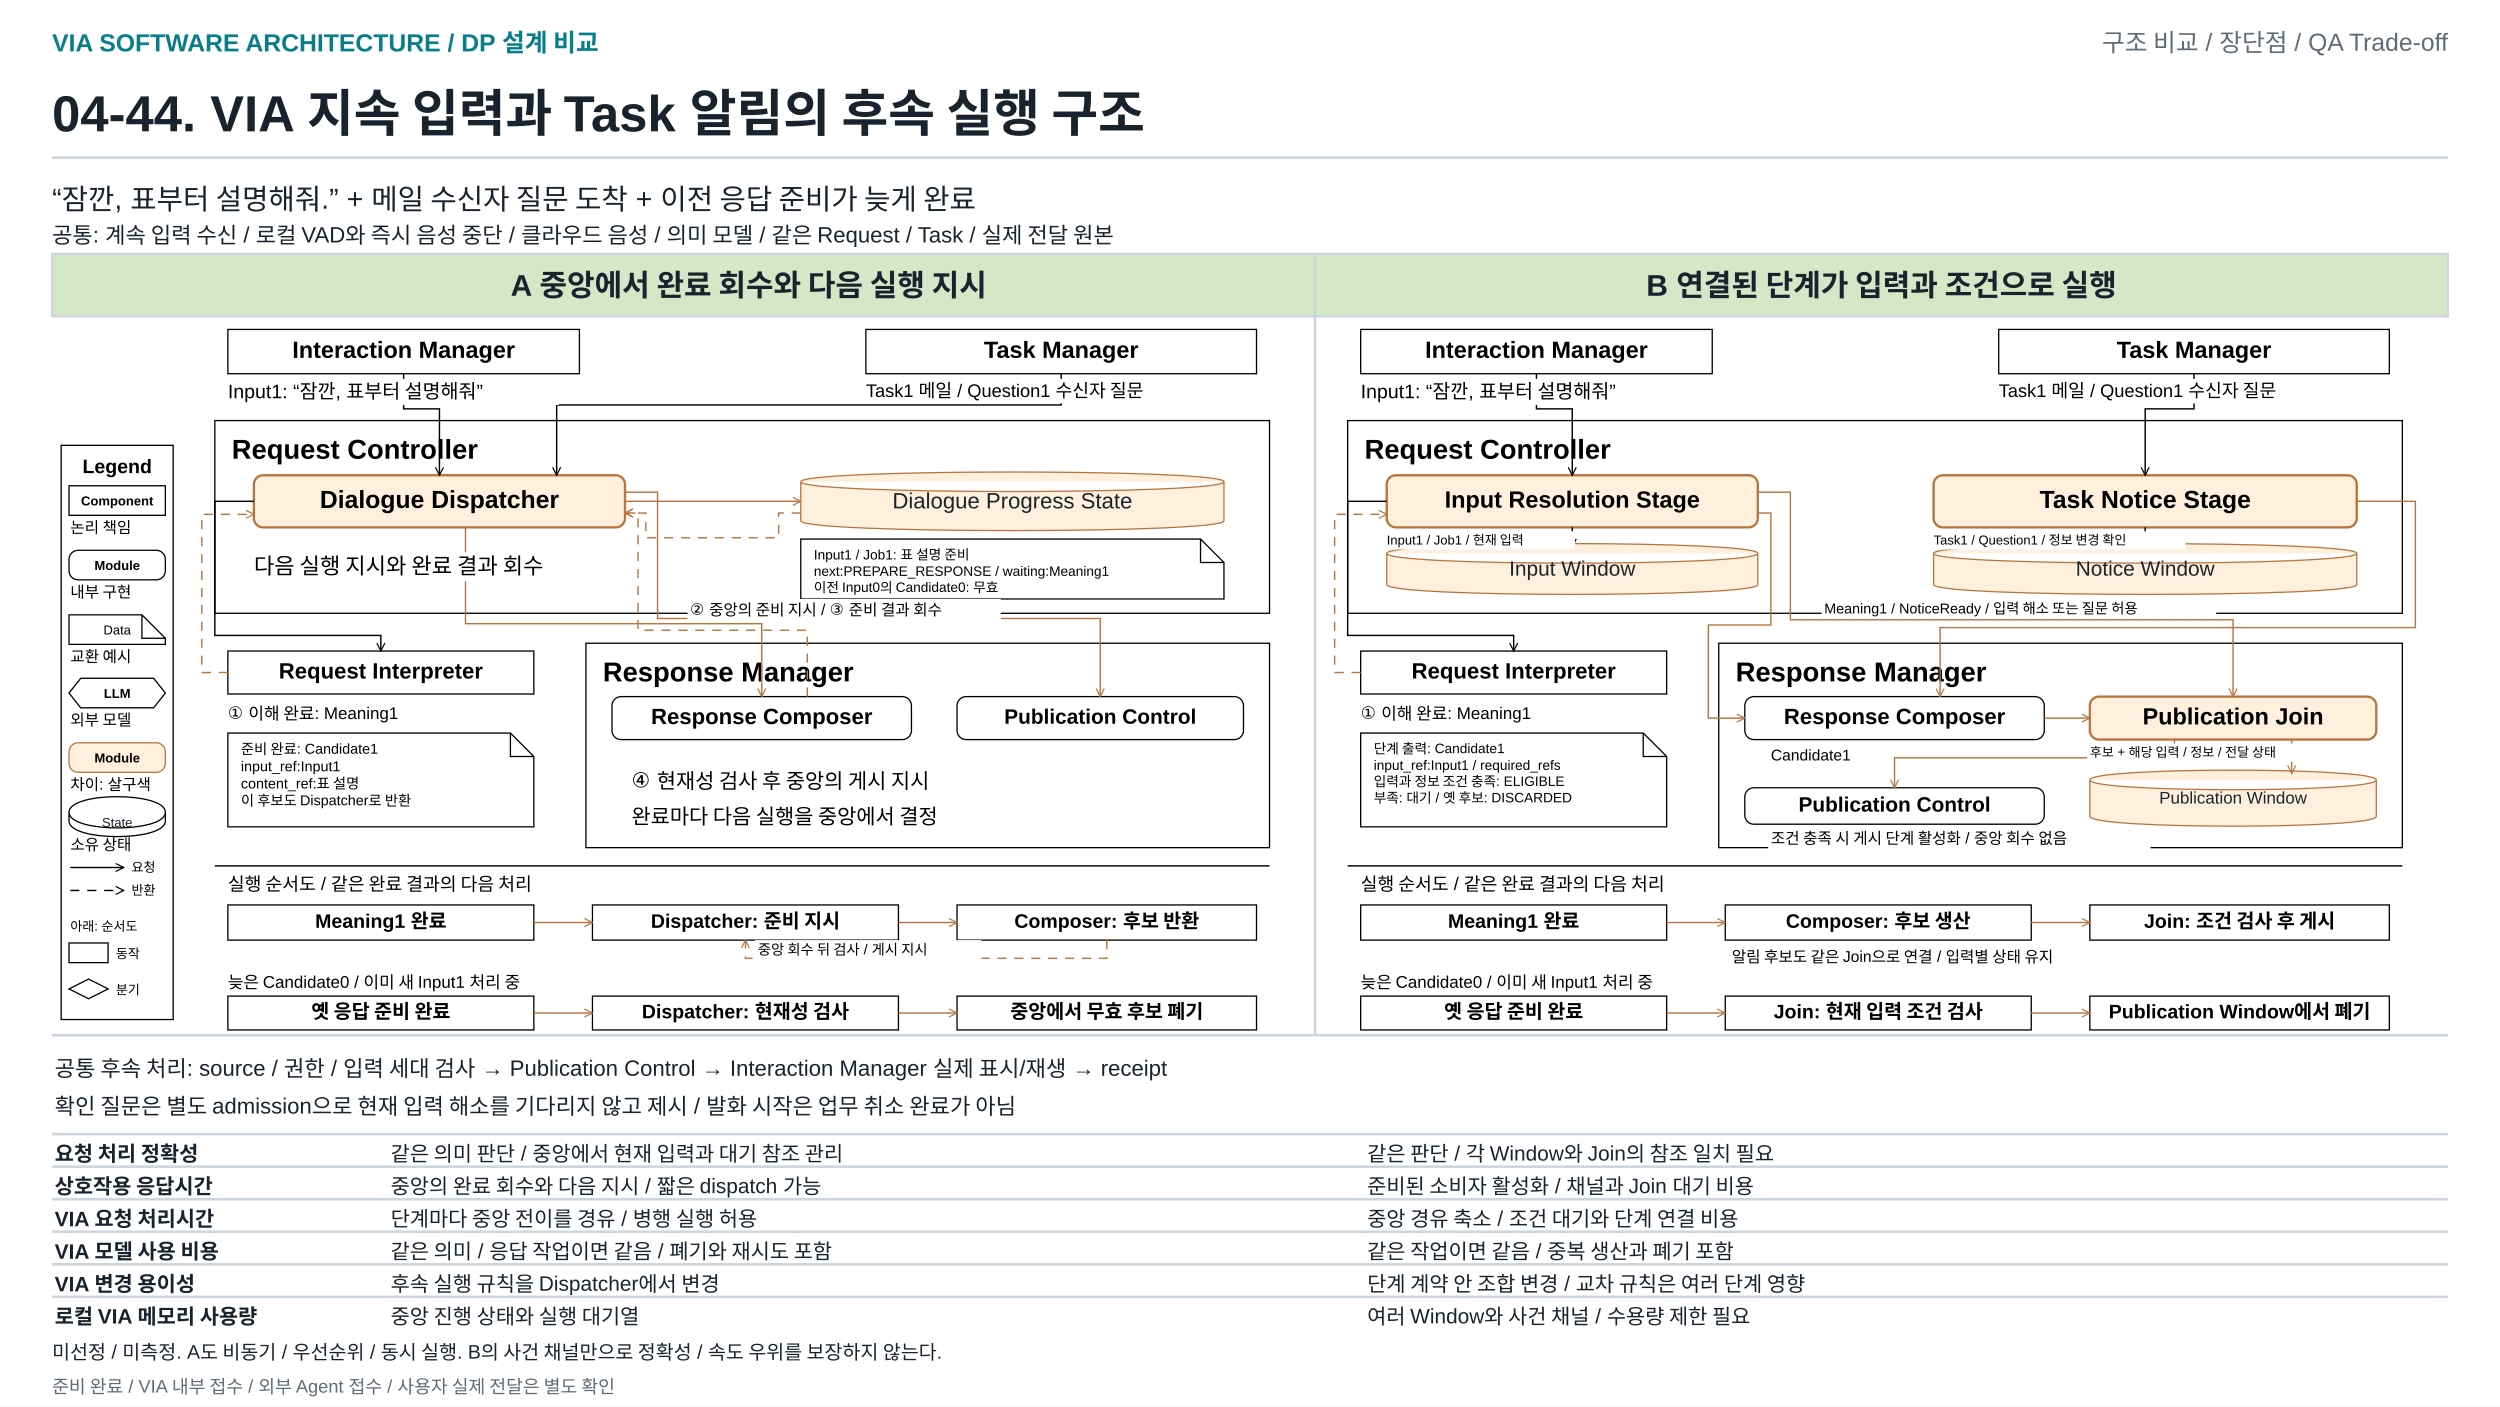
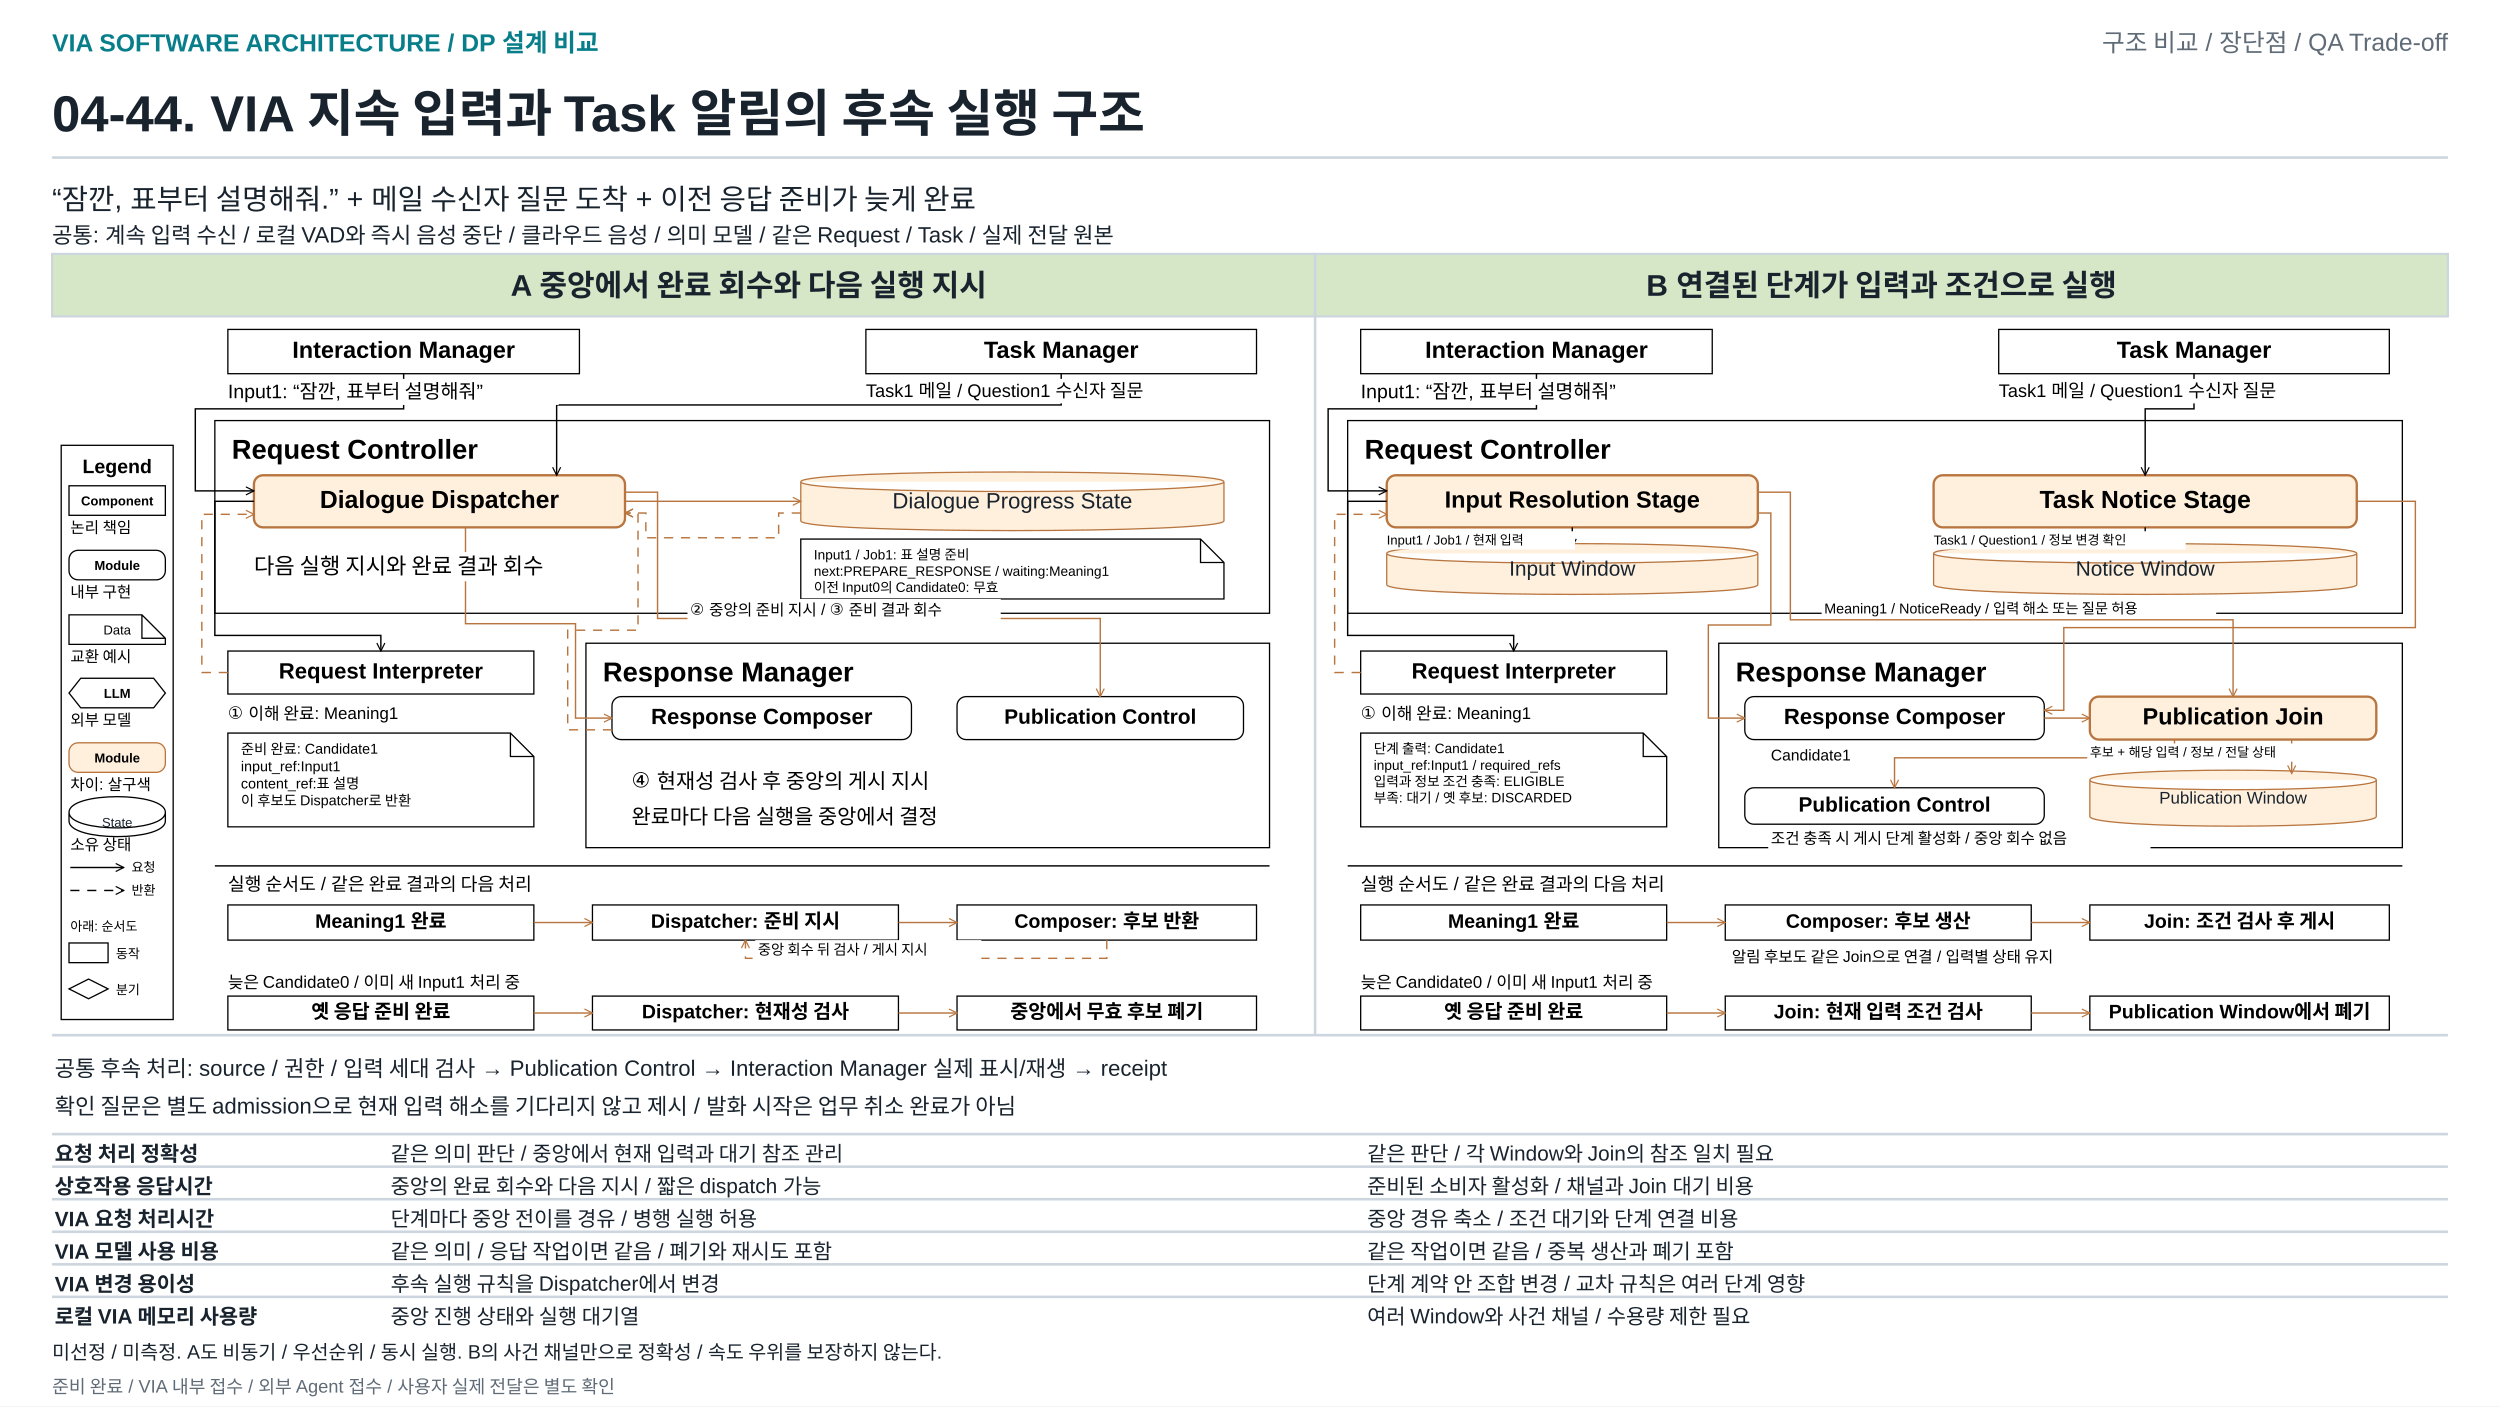
<svg xmlns="http://www.w3.org/2000/svg" width="1920" height="1080" viewBox="0 0 1920 1080" role="img" aria-labelledby="title">
  <defs>
    <marker id="a18232E" viewBox="0 0 10 10" refX="9" refY="5" markerWidth="8" markerHeight="8" orient="auto">
      <path d="M1 1L9 5L1 9" fill="none" stroke="#18232E" stroke-width="1.6" />
    </marker>
    <marker id="a2858A5" viewBox="0 0 10 10" refX="9" refY="5" markerWidth="8" markerHeight="8" orient="auto">
      <path d="M1 1L9 5L1 9" fill="none" stroke="#2858A5" stroke-width="1.6" />
    </marker>
    <marker id="aB63732" viewBox="0 0 10 10" refX="9" refY="5" markerWidth="8" markerHeight="8" orient="auto">
      <path d="M1 1L9 5L1 9" fill="none" stroke="#B63732" stroke-width="1.6" />
    </marker>
    <marker id="a087E8B" viewBox="0 0 10 10" refX="9" refY="5" markerWidth="8" markerHeight="8" orient="auto">
      <path d="M1 1L9 5L1 9" fill="none" stroke="#087E8B" stroke-width="1.6" />
    </marker>
    <marker id="a5F6B77" viewBox="0 0 10 10" refX="9" refY="5" markerWidth="8" markerHeight="8" orient="auto">
      <path d="M1 1L9 5L1 9" fill="none" stroke="#5F6B77" stroke-width="1.6" />
    </marker>
    <marker id="a7155A4" viewBox="0 0 10 10" refX="9" refY="5" markerWidth="8" markerHeight="8" orient="auto">
      <path d="M1 1L9 5L1 9" fill="none" stroke="#7155A4" stroke-width="1.6" />
    </marker>
    <marker id="a000000" viewBox="0 0 10 10" refX="9" refY="5" markerWidth="7" markerHeight="7" orient="auto">
      <path d="M1 1L9 5L1 9" fill="none" stroke="#000000" stroke-width="1.2" />
    </marker>
    <marker id="aB8753F" viewBox="0 0 10 10" refX="9" refY="5" markerWidth="7" markerHeight="7" orient="auto">
      <path d="M1 1L9 5L1 9" fill="none" stroke="#B8753F" stroke-width="1.2" />
    </marker>
  </defs>
  <g font-family="Apple SD Gothic Neo, Arial, sans-serif">
    <rect id="n1" fill="white" stroke="none" stroke-width="1.7" x="0" y="0" width="1920" height="1080" />
    <text id="n2-0" data-width="1300" x="40" y="39.48" text-anchor="start" font-size="19" font-weight="700" fill="#087E8B">VIA SOFTWARE ARCHITECTURE / DP 설계 비교</text>
    <text id="n3-0" data-width="450" x="1880" y="39.48" text-anchor="end" font-size="19" font-weight="400" fill="#5F6B77">구조 비교 / 장단점 / QA Trade-off</text>
    <text id="n4-0" data-width="1840" x="40" y="100.88" text-anchor="start" font-size="39" font-weight="700" fill="#18232E">04-44. VIA 지속 입력과 Task 알림의 후속 실행 구조</text>
    <polyline id="n5" points="40,121 1880,121" fill="none" stroke="#CDD6DE" stroke-width="2" />
    <text id="n6-0" data-width="1840" x="40" y="160.24" text-anchor="start" font-size="22" font-weight="400" fill="#18232E">“잠깐, 표부터 설명해줘.” + 메일 수신자 질문 도착 + 이전 응답 준비가 늦게 완료</text>
    <text id="n7-0" data-width="1840" x="40" y="186.64" text-anchor="start" font-size="17" font-weight="400" fill="#18232E">공통: 계속 입력 수신 / 로컬 VAD와 즉시 음성 중단 / 클라우드 음성 / 의미 모델 / 같은 Request / Task / 실제 전달 원본</text>
    <rect id="n8" fill="#D5E7C7" stroke="#CDD6DE" stroke-width="1.7" x="40" y="195" width="1840" height="48" />
    <text id="n9-0" data-width="838" x="575" y="227.16" text-anchor="middle" font-size="23" font-weight="700" fill="#18232E">A 중앙에서 완료 회수와 다음 실행 지시</text>
    <text id="n10-0" data-width="838" x="1445" y="227.16" text-anchor="middle" font-size="23" font-weight="700" fill="#18232E">B 연결된 단계가 입력과 조건으로 실행</text>
    <polyline id="n11" points="1010,195 1010,795" fill="none" stroke="#CDD6DE" stroke-width="2" />
    <polyline id="n12" points="40,795 1880,795" fill="none" stroke="#CDD6DE" stroke-width="2" />
    <text id="n13-0" data-width="1840" x="42" y="826.64" text-anchor="start" font-size="17" font-weight="400" fill="#18232E">공통 후속 처리: source / 권한 / 입력 세대 검사 → Publication Control → Interaction Manager 실제 표시/재생 → receipt</text>
    <text id="n14-0" data-width="1840" x="42" y="855.64" text-anchor="start" font-size="17" font-weight="400" fill="#18232E">확인 질문은 별도 admission으로 현재 입력 해소를 기다리지 않고 제시 / 발화 시작은 업무 취소 완료가 아님</text>
    <polyline id="n15" points="40,871 1880,871" fill="none" stroke="#CDD6DE" stroke-width="2" />
    <text id="n16-0" data-width="245" x="42" y="891.72" text-anchor="start" font-size="16" font-weight="700" fill="#18232E">요청 처리 정확성</text>
    <text id="n17-0" data-width="720" x="300" y="891.72" text-anchor="start" font-size="16" font-weight="400" fill="#18232E">같은 의미 판단 / 중앙에서 현재 입력과 대기 참조 관리</text>
    <text id="n18-0" data-width="820" x="1050" y="891.72" text-anchor="start" font-size="16" font-weight="400" fill="#18232E">같은 판단 / 각 Window와 Join의 참조 일치 필요</text>
    <polyline id="n19" points="40,896 1880,896" fill="none" stroke="#CDD6DE" stroke-width="2" />
    <text id="n20-0" data-width="245" x="42" y="916.72" text-anchor="start" font-size="16" font-weight="700" fill="#18232E">상호작용 응답시간</text>
    <text id="n21-0" data-width="720" x="300" y="916.72" text-anchor="start" font-size="16" font-weight="400" fill="#18232E">중앙의 완료 회수와 다음 지시 / 짧은 dispatch 가능</text>
    <text id="n22-0" data-width="820" x="1050" y="916.72" text-anchor="start" font-size="16" font-weight="400" fill="#18232E">준비된 소비자 활성화 / 채널과 Join 대기 비용</text>
    <polyline id="n23" points="40,921 1880,921" fill="none" stroke="#CDD6DE" stroke-width="2" />
    <text id="n24-0" data-width="245" x="42" y="941.72" text-anchor="start" font-size="16" font-weight="700" fill="#18232E">VIA 요청 처리시간</text>
    <text id="n25-0" data-width="720" x="300" y="941.72" text-anchor="start" font-size="16" font-weight="400" fill="#18232E">단계마다 중앙 전이를 경유 / 병행 실행 허용</text>
    <text id="n26-0" data-width="820" x="1050" y="941.72" text-anchor="start" font-size="16" font-weight="400" fill="#18232E">중앙 경유 축소 / 조건 대기와 단계 연결 비용</text>
    <polyline id="n27" points="40,946 1880,946" fill="none" stroke="#CDD6DE" stroke-width="2" />
    <text id="n28-0" data-width="245" x="42" y="966.72" text-anchor="start" font-size="16" font-weight="700" fill="#18232E">VIA 모델 사용 비용</text>
    <text id="n29-0" data-width="720" x="300" y="966.72" text-anchor="start" font-size="16" font-weight="400" fill="#18232E">같은 의미 / 응답 작업이면 같음 / 폐기와 재시도 포함</text>
    <text id="n30-0" data-width="820" x="1050" y="966.72" text-anchor="start" font-size="16" font-weight="400" fill="#18232E">같은 작업이면 같음 / 중복 생산과 폐기 포함</text>
    <polyline id="n31" points="40,971 1880,971" fill="none" stroke="#CDD6DE" stroke-width="2" />
    <text id="n32-0" data-width="245" x="42" y="991.72" text-anchor="start" font-size="16" font-weight="700" fill="#18232E">VIA 변경 용이성</text>
    <text id="n33-0" data-width="720" x="300" y="991.72" text-anchor="start" font-size="16" font-weight="400" fill="#18232E">후속 실행 규칙을 Dispatcher에서 변경</text>
    <text id="n34-0" data-width="820" x="1050" y="991.72" text-anchor="start" font-size="16" font-weight="400" fill="#18232E">단계 계약 안 조합 변경 / 교차 규칙은 여러 단계 영향</text>
    <polyline id="n35" points="40,996 1880,996" fill="none" stroke="#CDD6DE" stroke-width="2" />
    <text id="n36-0" data-width="245" x="42" y="1016.72" text-anchor="start" font-size="16" font-weight="700" fill="#18232E">로컬 VIA 메모리 사용량</text>
    <text id="n37-0" data-width="720" x="300" y="1016.72" text-anchor="start" font-size="16" font-weight="400" fill="#18232E">중앙 진행 상태와 실행 대기열</text>
    <text id="n38-0" data-width="820" x="1050" y="1016.72" text-anchor="start" font-size="16" font-weight="400" fill="#18232E">여러 Window와 사건 채널 / 수용량 제한 필요</text>
    <text id="n39-0" data-width="1840" x="40" y="1043.8" text-anchor="start" font-size="15" font-weight="400" fill="#18232E">미선정 / 미측정. A도 비동기 / 우선순위 / 동시 실행. B의 사건 채널만으로 정확성 / 속도 우위를 보장하지 않는다.</text>
    <text id="n40-0" data-width="1840" x="40" y="1069.88" text-anchor="start" font-size="14" font-weight="400" fill="#5F6B77">준비 완료 / VIA 내부 접수 / 외부 Agent 접수 / 사용자 실제 전달은 별도 확인</text>
    <rect id="legend_continuation_0" fill="white" stroke="#000000" stroke-width="1.0" x="47" y="342.0" width="86" height="441.0" />
    <text id="legend_continuation_1-0" data-width="82" x="90" y="363.36" text-anchor="middle" font-size="15" font-weight="700" fill="#000000">Legend</text>
    <rect id="legend_continuation_2" fill="white" stroke="#000000" stroke-width="1.0" x="53" y="373.08" width="74" height="22.68" />
    <text id="legend_continuation_3-0" data-width="56" x="90.0" y="388.16" text-anchor="middle" font-size="10" font-weight="700" fill="#000000">Component</text>
    <text id="legend_continuation_4-0" data-width="76" x="54" y="409.32" text-anchor="start" font-size="12" font-weight="400" fill="#000000">논리 책임</text>
    <rect id="legend_continuation_5" fill="white" stroke="#000000" stroke-width="1.0" x="53" y="422.64" width="74" height="22.68" rx="7" />
    <text id="legend_continuation_6-0" data-width="56" x="90.0" y="437.72" text-anchor="middle" font-size="10" font-weight="700" fill="#000000">Module</text>
    <text id="legend_continuation_7-0" data-width="76" x="54" y="458.88" text-anchor="start" font-size="12" font-weight="400" fill="#000000">내부 구현</text>
    <path id="legend_continuation_8" fill="white" stroke="#000000" stroke-width="1.0" d="M53 472.2H109L127 490.2V494.88H53Z M109 472.2V490.2H127" />
    <text id="legend_continuation_9-0" data-width="70" x="90" y="487.28" text-anchor="middle" font-size="10" font-weight="400" fill="#000000">Data</text>
    <text id="legend_continuation_10-0" data-width="76" x="54" y="508.44" text-anchor="start" font-size="12" font-weight="400" fill="#000000">교환 예시</text>
    <polygon id="legend_continuation_11" points="62,520.92 118,520.92 127,532.26 118,543.6 62,543.6 53,532.26" fill="white" stroke="#000000" stroke-width="1" />
    <text id="legend_continuation_12-0" data-width="56" x="90.0" y="536.0" text-anchor="middle" font-size="10" font-weight="700" fill="#000000">LLM</text>
    <text id="legend_continuation_13-0" data-width="76" x="54" y="557.16" text-anchor="start" font-size="12" font-weight="400" fill="#000000">외부 모델</text>
    <rect id="legend_continuation_14" fill="#FFF0DD" stroke="#B8753F" stroke-width="1.0" x="53" y="570.48" width="74" height="22.68" rx="7" />
    <text id="legend_continuation_15-0" data-width="56" x="90.0" y="585.56" text-anchor="middle" font-size="10" font-weight="700" fill="#000000">Module</text>
    <text id="legend_continuation_16-0" data-width="76" x="54" y="606.72" text-anchor="start" font-size="12" font-weight="400" fill="#000000">차이: 살구색</text>
    <path id="legend_continuation_17" fill="white" stroke="#000000" stroke-width="1.0" d="M53 623.84C53 607.84 127 607.84 127 623.84V630.52C127 646.52 53 646.52 53 630.52Z M53 623.84C53 639.84 127 639.84 127 623.84" />
    <text id="legend_continuation_18-0" data-width="56" x="90.0" y="635.12" text-anchor="middle" font-size="10" font-weight="400" fill="#18232E">State</text>
    <text id="legend_continuation_19-0" data-width="76" x="54" y="652.92" text-anchor="start" font-size="12" font-weight="400" fill="#000000">소유 상태</text>
    <polyline id="legend_continuation_20" points="54,666.24 95,666.24" fill="none" stroke="#000000" stroke-width="1.1" marker-end="url(#a000000)" />
    <text id="legend_continuation_21-0" data-width="30" x="101" y="669.56" text-anchor="start" font-size="10" font-weight="400" fill="#000000">요청</text>
    <polyline id="legend_continuation_22" points="54,683.88 95,683.88" fill="none" stroke="#000000" stroke-width="1.1" stroke-dasharray="7 6" marker-end="url(#a000000)" />
    <text id="legend_continuation_23-0" data-width="30" x="101" y="687.2" text-anchor="start" font-size="10" font-weight="400" fill="#000000">반환</text>
    <text id="legend_continuation_24-0" data-width="76" x="54" y="714.92" text-anchor="start" font-size="10" font-weight="400" fill="#000000">아래: 순서도</text>
    <rect id="legend_continuation_25" fill="white" stroke="#000000" stroke-width="1.0" x="53" y="724.2" width="30" height="15.12" />
    <text id="legend_continuation_26-0" data-width="12" x="68.0" y="735.5" text-anchor="middle" font-size="10" font-weight="700" fill="#000000" />
    <text id="legend_continuation_27-0" data-width="35" x="89" y="735.92" text-anchor="start" font-size="10" font-weight="400" fill="#000000">동작</text>
    <polygon id="legend_continuation_28" points="68.0,751.92 83,759.48 68.0,767.04 53,759.48" fill="white" stroke="#000000" stroke-width="1" />
    <text id="legend_continuation_29-0" data-width="12" x="68.0" y="763.22" text-anchor="middle" font-size="10" font-weight="700" fill="#000000" />
    <text id="legend_continuation_30-0" data-width="35" x="89" y="763.64" text-anchor="start" font-size="10" font-weight="400" fill="#000000">분기</text>
    <rect id="n72" fill="white" stroke="#000000" stroke-width="1.0" x="175" y="253" width="270" height="34" />
    <text id="n73-0" data-width="252" x="310.0" y="274.86" text-anchor="middle" font-size="18" font-weight="700" fill="#000000">Interaction Manager</text>
    <rect id="n74" fill="white" stroke="#000000" stroke-width="1.0" x="665" y="253" width="300" height="34" />
    <text id="n75-0" data-width="282" x="815.0" y="274.86" text-anchor="middle" font-size="18" font-weight="700" fill="#000000">Task Manager</text>
    <rect id="n80" fill="white" stroke="#000000" stroke-width="1.0" x="165" y="323" width="810" height="148" />
    <text id="n81-0" data-width="784" x="178" y="352.32" text-anchor="start" font-size="21" font-weight="700" fill="#000000">Request Controller</text>
    <rect id="n82" fill="#FFF0DD" stroke="#B8753F" stroke-width="1.8" x="195" y="365" width="285" height="40" rx="7" />
    <text id="n83-0" data-width="267" x="337.5" y="390.13" text-anchor="middle" font-size="19" font-weight="700" fill="#000000">Dialogue Dispatcher</text>
    <path id="n84" fill="#FFF0DD" stroke="#B8753F" stroke-width="1.0" d="M615 370C615 360 940 360 940 370V400C940 410 615 410 615 400Z M615 370C615 380 940 380 940 370" />
    <text id="n85-0" data-width="307" x="777.5" y="390.44" text-anchor="middle" font-size="17" font-weight="400" fill="#18232E">Dialogue Progress State</text>
-     <polyline id="n86" points="310.0,287 310,314 337.5,314 337.5,365" fill="none" stroke="#000000" stroke-width="1.1" marker-end="url(#a000000)" />
+     <polyline id="n86" points="310.0,287 310,314 150,314 150,377 195,377.0" fill="none" stroke="#000000" stroke-width="1.1" marker-end="url(#a000000)" />
    <polyline id="n87" points="815.0,287 815,311 427.5,311 427.5,365" fill="none" stroke="#000000" stroke-width="1.1" marker-end="url(#a000000)" />
    <polyline id="n88" points="480,385.0 615,385.0" fill="none" stroke="#B8753F" stroke-width="1.1" marker-end="url(#aB8753F)" />
    <polyline id="n89" points="615,394.0 598,394 598,413 496,413 496,394 480,394.0" fill="none" stroke="#B8753F" stroke-width="1.1" stroke-dasharray="7 6" marker-end="url(#aB8753F)" />
    <rect id="n94" fill="white" stroke="#000000" stroke-width="1.0" x="175" y="500" width="235" height="33" />
    <text id="n95-0" data-width="217" x="292.5" y="521.09" text-anchor="middle" font-size="17" font-weight="700" fill="#000000">Request Interpreter</text>
    <rect id="n96" fill="white" stroke="#000000" stroke-width="1.0" x="450" y="494" width="525" height="157" />
    <text id="n97-0" data-width="499" x="463" y="523.32" text-anchor="start" font-size="21" font-weight="700" fill="#000000">Response Manager</text>
    <rect id="n98" fill="white" stroke="#000000" stroke-width="1.0" x="470" y="535" width="230" height="33" rx="7" />
    <text id="n99-0" data-width="212" x="585.0" y="556.09" text-anchor="middle" font-size="17" font-weight="700" fill="#000000">Response Composer</text>
    <polyline id="n100" points="195,385.0 165,385 165,488 292.5,488 292.5,500" fill="none" stroke="#000000" stroke-width="1.1" marker-end="url(#a000000)" />
    <polyline id="n101" points="175,516.5 155,516.5 155,395 195,395.0" fill="none" stroke="#B8753F" stroke-width="1.1" stroke-dasharray="7 6" marker-end="url(#aB8753F)" />
    <rect id="n104" fill="white" stroke="#000000" stroke-width="1.0" x="735" y="535" width="220" height="33" rx="7" />
    <text id="n105-0" data-width="202" x="845.0" y="555.82" text-anchor="middle" font-size="16" font-weight="700" fill="#000000">Publication Control</text>
-     <polyline id="n106" points="357.5,405 357.5,479 585,479 585.0,535" fill="none" stroke="#B8753F" stroke-width="1.1" marker-end="url(#aB8753F)" />
-     <polyline id="n107" points="620.0,535 620,484 490,484 490,394 480,394.0" fill="none" stroke="#B8753F" stroke-width="1.1" stroke-dasharray="7 6" marker-end="url(#aB8753F)" />
+     <polyline id="n106" points="357.5,405 357.5,479 442,479 442,551.5 470,551.5" fill="none" stroke="#B8753F" stroke-width="1.1" marker-end="url(#aB8753F)" />
+     <polyline id="n107" points="470,560.5 436,560.5 436,484 490,484 490,394 480,394.0" fill="none" stroke="#B8753F" stroke-width="1.1" stroke-dasharray="7 6" marker-end="url(#aB8753F)" />
    <polyline id="n108" points="480,378.0 505,378 505,475 845,475 845.0,535" fill="none" stroke="#B8753F" stroke-width="1.1" marker-end="url(#aB8753F)" />
    <polyline id="n117" points="165,665 975,665" fill="none" stroke="#000000" stroke-width="1.1" />
    <rect id="n120" fill="white" stroke="#000000" stroke-width="1.0" x="175" y="695" width="235" height="27" />
    <text id="n121-0" data-width="217" x="292.5" y="712.55" text-anchor="middle" font-size="15" font-weight="700" fill="#000000">Meaning1 완료</text>
    <rect id="n122" fill="white" stroke="#000000" stroke-width="1.0" x="455" y="695" width="235" height="27" />
    <text id="n123-0" data-width="217" x="572.5" y="712.55" text-anchor="middle" font-size="15" font-weight="700" fill="#000000">Dispatcher: 준비 지시</text>
    <polyline id="n124" points="410,708.5 455,708.5" fill="none" stroke="#B8753F" stroke-width="1.1" marker-end="url(#aB8753F)" />
    <rect id="n125" fill="white" stroke="#000000" stroke-width="1.0" x="735" y="695" width="230" height="27" />
    <text id="n126-0" data-width="212" x="850.0" y="712.55" text-anchor="middle" font-size="15" font-weight="700" fill="#000000">Composer: 후보 반환</text>
    <polyline id="n127" points="690,708.5 735,708.5" fill="none" stroke="#B8753F" stroke-width="1.1" marker-end="url(#aB8753F)" />
    <polyline id="n128" points="850.0,722 850,736 572.5,736 572.5,722" fill="none" stroke="#B8753F" stroke-width="1.1" stroke-dasharray="7 6" marker-end="url(#aB8753F)" />
    <rect id="n133" fill="white" stroke="#000000" stroke-width="1.0" x="175" y="765" width="235" height="26" />
    <text id="n134-0" data-width="217" x="292.5" y="782.05" text-anchor="middle" font-size="15" font-weight="700" fill="#000000">옛 응답 준비 완료</text>
    <rect id="n135" fill="white" stroke="#000000" stroke-width="1.0" x="455" y="765" width="235" height="26" />
    <text id="n136-0" data-width="217" x="572.5" y="782.05" text-anchor="middle" font-size="15" font-weight="700" fill="#000000">Dispatcher: 현재성 검사</text>
    <polyline id="n137" points="410,778.0 455,778.0" fill="none" stroke="#B8753F" stroke-width="1.1" marker-end="url(#aB8753F)" />
    <rect id="n138" fill="white" stroke="#000000" stroke-width="1.0" x="735" y="765" width="230" height="26" />
    <text id="n139-0" data-width="212" x="850.0" y="782.05" text-anchor="middle" font-size="15" font-weight="700" fill="#000000">중앙에서 무효 후보 폐기</text>
    <polyline id="n140" points="690,778.0 735,778.0" fill="none" stroke="#B8753F" stroke-width="1.1" marker-end="url(#aB8753F)" />
    <rect id="n76" fill="white" stroke="none" stroke-width="1.7" x="173" y="291" width="256.1" height="20.0" />
    <text id="n77-0" data-width="410" x="175" y="305.8" text-anchor="start" font-size="15" font-weight="400" fill="#000000">Input1: “잠깐, 표부터 설명해줘”</text>
    <rect id="n78" fill="white" stroke="none" stroke-width="1.7" x="663" y="291" width="268.4" height="18.8" />
    <text id="n79-0" data-width="320" x="665" y="304.88" text-anchor="start" font-size="14" font-weight="400" fill="#000000">Task1 메일 / Question1 수신자 질문</text>
    <rect id="n90" fill="white" stroke="none" stroke-width="1.7" x="193" y="424" width="278.3" height="22.4" />
    <text id="n91-0" data-width="390" x="195" y="440.64" text-anchor="start" font-size="17" font-weight="400" fill="#000000">다음 실행 지시와 완료 결과 회수</text>
    <path id="n92" fill="white" stroke="#000000" stroke-width="1.0" d="M615 414H922L940 432V460H615Z M922 414V432H940" />
    <text id="n93-0" data-width="297" x="625" y="429.66" text-anchor="start" font-size="10.5" font-weight="400" fill="#000000">Input1 / Job1: 표 설명 준비</text>
    <text id="n93-1" data-width="297" x="625" y="442.26" text-anchor="start" font-size="10.5" font-weight="400" fill="#000000">next:PREPARE_RESPONSE / waiting:Meaning1</text>
    <text id="n93-2" data-width="297" x="625" y="454.86" text-anchor="start" font-size="10.5" font-weight="400" fill="#000000">이전 Input0의 Candidate0: 무효</text>
    <rect id="n102" fill="white" stroke="none" stroke-width="1.7" x="173" y="539" width="158.02" height="17.6" />
    <text id="n103-0" data-width="235" x="175" y="551.96" text-anchor="start" font-size="13" font-weight="400" fill="#000000">① 이해 완료: Meaning1</text>
    <rect id="n109" fill="white" stroke="none" stroke-width="1.7" x="528" y="460" width="240.56" height="16.4" />
    <text id="n110-0" data-width="410" x="530" y="472.04" text-anchor="start" font-size="12" font-weight="400" fill="#000000">② 중앙의 준비 지시 / ③ 준비 결과 회수</text>
    <path id="n111" fill="white" stroke="#000000" stroke-width="1.0" d="M175 563H392L410 581V635H175Z M392 563V581H410" />
    <text id="n112-0" data-width="207" x="185" y="579.12" text-anchor="start" font-size="11" font-weight="400" fill="#000000">준비 완료: Candidate1</text>
    <text id="n112-1" data-width="207" x="185" y="592.32" text-anchor="start" font-size="11" font-weight="400" fill="#000000">input_ref:Input1</text>
    <text id="n112-2" data-width="207" x="185" y="605.52" text-anchor="start" font-size="11" font-weight="400" fill="#000000">content_ref:표 설명</text>
    <text id="n112-3" data-width="207" x="185" y="618.72" text-anchor="start" font-size="11" font-weight="400" fill="#000000">이 후보도 Dispatcher로 반환</text>
    <rect id="n113" fill="white" stroke="none" stroke-width="1.7" x="483" y="589" width="280.96" height="21.2" />
    <text id="n114-0" data-width="450" x="485" y="604.72" text-anchor="start" font-size="16" font-weight="400" fill="#000000">④ 현재성 검사 후 중앙의 게시 지시</text>
    <rect id="n115" fill="white" stroke="none" stroke-width="1.7" x="483" y="617" width="285.12" height="21.2" />
    <text id="n116-0" data-width="450" x="485" y="632.72" text-anchor="start" font-size="16" font-weight="400" fill="#000000">완료마다 다음 실행을 중앙에서 결정</text>
    <rect id="n118" fill="white" stroke="none" stroke-width="1.7" x="173" y="670" width="296.96" height="18.8" />
    <text id="n119-0" data-width="790" x="175" y="683.88" text-anchor="start" font-size="14" font-weight="400" fill="#000000">실행 순서도 / 같은 완료 결과의 다음 처리</text>
    <rect id="n129" fill="white" stroke="none" stroke-width="1.7" x="580" y="722" width="173.66" height="15.2" />
    <text id="n130-0" data-width="385" x="582" y="733.12" text-anchor="start" font-size="11" font-weight="400" fill="#000000">중앙 회수 뒤 검사 / 게시 지시</text>
    <rect id="n131" fill="white" stroke="none" stroke-width="1.7" x="173" y="746" width="292.96" height="17.6" />
    <text id="n132-0" data-width="790" x="175" y="758.96" text-anchor="start" font-size="13" font-weight="400" fill="#000000">늦은 Candidate0 / 이미 새 Input1 처리 중</text>
    <rect id="n141" fill="white" stroke="#000000" stroke-width="1.0" x="1045" y="253" width="270" height="34" />
    <text id="n142-0" data-width="252" x="1180.0" y="274.86" text-anchor="middle" font-size="18" font-weight="700" fill="#000000">Interaction Manager</text>
    <rect id="n143" fill="white" stroke="#000000" stroke-width="1.0" x="1535" y="253" width="300" height="34" />
    <text id="n144-0" data-width="282" x="1685.0" y="274.86" text-anchor="middle" font-size="18" font-weight="700" fill="#000000">Task Manager</text>
    <rect id="n149" fill="white" stroke="#000000" stroke-width="1.0" x="1035" y="323" width="810" height="148" />
    <text id="n150-0" data-width="784" x="1048" y="352.32" text-anchor="start" font-size="21" font-weight="700" fill="#000000">Request Controller</text>
    <rect id="n151" fill="#FFF0DD" stroke="#B8753F" stroke-width="1.8" x="1065" y="365" width="285" height="40" rx="7" />
    <text id="n152-0" data-width="267" x="1207.5" y="389.86" text-anchor="middle" font-size="18" font-weight="700" fill="#000000">Input Resolution Stage</text>
    <rect id="n153" fill="#FFF0DD" stroke="#B8753F" stroke-width="1.8" x="1485" y="365" width="325" height="40" rx="7" />
    <text id="n154-0" data-width="307" x="1647.5" y="390.13" text-anchor="middle" font-size="19" font-weight="700" fill="#000000">Task Notice Stage</text>
    <path id="n155" fill="#FFF0DD" stroke="#B8753F" stroke-width="1.0" d="M1065 425C1065 415 1350 415 1350 425V449C1350 459 1065 459 1065 449Z M1065 425C1065 435 1350 435 1350 425" />
    <text id="n156-0" data-width="267" x="1207.5" y="442.12" text-anchor="middle" font-size="16" font-weight="400" fill="#18232E">Input Window</text>
    <path id="n157" fill="#FFF0DD" stroke="#B8753F" stroke-width="1.0" d="M1485 425C1485 415 1810 415 1810 425V449C1810 459 1485 459 1485 449Z M1485 425C1485 435 1810 435 1810 425" />
    <text id="n158-0" data-width="307" x="1647.5" y="442.12" text-anchor="middle" font-size="16" font-weight="400" fill="#18232E">Notice Window</text>
-     <polyline id="n159" points="1180.0,287 1180,314 1207.5,314 1207.5,365" fill="none" stroke="#000000" stroke-width="1.1" marker-end="url(#a000000)" />
+     <polyline id="n159" points="1180.0,287 1180,314 1020,314 1020,377 1065,377.0" fill="none" stroke="#000000" stroke-width="1.1" marker-end="url(#a000000)" />
    <polyline id="n160" points="1685.0,287 1685,314 1647.5,314 1647.5,365" fill="none" stroke="#000000" stroke-width="1.1" marker-end="url(#a000000)" />
    <polyline id="n161" points="1207.5,405 1207.5,420" fill="none" stroke="#000000" stroke-width="1.1" marker-end="url(#a000000)" />
    <polyline id="n162" points="1647.5,405 1647.5,420" fill="none" stroke="#000000" stroke-width="1.1" marker-end="url(#a000000)" />
    <rect id="n167" fill="white" stroke="#000000" stroke-width="1.0" x="1045" y="500" width="235" height="33" />
    <text id="n168-0" data-width="217" x="1162.5" y="521.09" text-anchor="middle" font-size="17" font-weight="700" fill="#000000">Request Interpreter</text>
    <rect id="n169" fill="white" stroke="#000000" stroke-width="1.0" x="1320" y="494" width="525" height="157" />
    <text id="n170-0" data-width="499" x="1333" y="523.32" text-anchor="start" font-size="21" font-weight="700" fill="#000000">Response Manager</text>
    <rect id="n171" fill="white" stroke="#000000" stroke-width="1.0" x="1340" y="535" width="230" height="33" rx="7" />
    <text id="n172-0" data-width="212" x="1455.0" y="556.09" text-anchor="middle" font-size="17" font-weight="700" fill="#000000">Response Composer</text>
    <polyline id="n173" points="1065,385.0 1035,385 1035,488 1162.5,488 1162.5,500" fill="none" stroke="#000000" stroke-width="1.1" marker-end="url(#a000000)" />
    <polyline id="n174" points="1045,516.5 1025,516.5 1025,395 1065,395.0" fill="none" stroke="#B8753F" stroke-width="1.1" stroke-dasharray="7 6" marker-end="url(#aB8753F)" />
    <rect id="n177" fill="#FFF0DD" stroke="#B8753F" stroke-width="1.8" x="1605" y="535" width="220" height="33" rx="7" />
    <text id="n178-0" data-width="202" x="1715.0" y="556.36" text-anchor="middle" font-size="18" font-weight="700" fill="#000000">Publication Join</text>
    <path id="n179" fill="#FFF0DD" stroke="#B8753F" stroke-width="1.0" d="M1605 599C1605 589 1825 589 1825 599V627C1825 637 1605 637 1605 627Z M1605 599C1605 609 1825 609 1825 599" />
    <text id="n180-0" data-width="202" x="1715.0" y="617.16" text-anchor="middle" font-size="13" font-weight="400" fill="#18232E">Publication Window</text>
    <rect id="n181" fill="white" stroke="#000000" stroke-width="1.0" x="1340" y="605" width="230" height="28" rx="7" />
    <text id="n182-0" data-width="212" x="1455.0" y="623.32" text-anchor="middle" font-size="16" font-weight="700" fill="#000000">Publication Control</text>
    <polyline id="n183" points="1350,394.0 1360,394 1360,480 1312,480 1312,551.5 1340,551.5" fill="none" stroke="#B8753F" stroke-width="1.1" marker-end="url(#aB8753F)" />
-     <polyline id="n184" points="1810,385.0 1855,385 1855,482 1490,482 1490.0,535" fill="none" stroke="#B8753F" stroke-width="1.1" marker-end="url(#aB8753F)" />
+     <polyline id="n184" points="1810,385.0 1855,385 1855,482 1585,482 1585,545.5 1570,545.5" fill="none" stroke="#B8753F" stroke-width="1.1" marker-end="url(#aB8753F)" />
    <polyline id="n185" points="1570,551.5 1605,551.5" fill="none" stroke="#B8753F" stroke-width="1.1" marker-end="url(#aB8753F)" />
    <polyline id="n186" points="1350,378.0 1375,378 1375,476 1715,476 1715.0,535" fill="none" stroke="#B8753F" stroke-width="1.1" marker-end="url(#aB8753F)" />
    <polyline id="n189" points="1760.0,568 1760.0,594" fill="none" stroke="#B8753F" stroke-width="1.1" marker-end="url(#aB8753F)" />
    <polyline id="n190" points="1670.0,568 1670,582 1455,582 1455.0,605" fill="none" stroke="#B8753F" stroke-width="1.1" marker-end="url(#aB8753F)" />
    <polyline id="n199" points="1035,665 1845,665" fill="none" stroke="#000000" stroke-width="1.1" />
    <rect id="n202" fill="white" stroke="#000000" stroke-width="1.0" x="1045" y="695" width="235" height="27" />
    <text id="n203-0" data-width="217" x="1162.5" y="712.55" text-anchor="middle" font-size="15" font-weight="700" fill="#000000">Meaning1 완료</text>
    <rect id="n204" fill="white" stroke="#000000" stroke-width="1.0" x="1325" y="695" width="235" height="27" />
    <text id="n205-0" data-width="217" x="1442.5" y="712.55" text-anchor="middle" font-size="15" font-weight="700" fill="#000000">Composer: 후보 생산</text>
    <polyline id="n206" points="1280,708.5 1325,708.5" fill="none" stroke="#B8753F" stroke-width="1.1" marker-end="url(#aB8753F)" />
    <rect id="n207" fill="white" stroke="#000000" stroke-width="1.0" x="1605" y="695" width="230" height="27" />
    <text id="n208-0" data-width="212" x="1720.0" y="712.55" text-anchor="middle" font-size="15" font-weight="700" fill="#000000">Join: 조건 검사 후 게시</text>
    <polyline id="n209" points="1560,708.5 1605,708.5" fill="none" stroke="#B8753F" stroke-width="1.1" marker-end="url(#aB8753F)" />
    <rect id="n214" fill="white" stroke="#000000" stroke-width="1.0" x="1045" y="765" width="235" height="26" />
    <text id="n215-0" data-width="217" x="1162.5" y="782.05" text-anchor="middle" font-size="15" font-weight="700" fill="#000000">옛 응답 준비 완료</text>
    <rect id="n216" fill="white" stroke="#000000" stroke-width="1.0" x="1325" y="765" width="235" height="26" />
    <text id="n217-0" data-width="217" x="1442.5" y="782.05" text-anchor="middle" font-size="15" font-weight="700" fill="#000000">Join: 현재 입력 조건 검사</text>
    <polyline id="n218" points="1280,778.0 1325,778.0" fill="none" stroke="#B8753F" stroke-width="1.1" marker-end="url(#aB8753F)" />
    <rect id="n219" fill="white" stroke="#000000" stroke-width="1.0" x="1605" y="765" width="230" height="26" />
    <text id="n220-0" data-width="212" x="1720.0" y="782.05" text-anchor="middle" font-size="15" font-weight="700" fill="#000000">Publication Window에서 폐기</text>
    <polyline id="n221" points="1560,778.0 1605,778.0" fill="none" stroke="#B8753F" stroke-width="1.1" marker-end="url(#aB8753F)" />
    <rect id="n145" fill="white" stroke="none" stroke-width="1.7" x="1043" y="291" width="256.1" height="20.0" />
    <text id="n146-0" data-width="410" x="1045" y="305.8" text-anchor="start" font-size="15" font-weight="400" fill="#000000">Input1: “잠깐, 표부터 설명해줘”</text>
    <rect id="n147" fill="white" stroke="none" stroke-width="1.7" x="1533" y="291" width="268.4" height="18.8" />
    <text id="n148-0" data-width="320" x="1535" y="304.88" text-anchor="start" font-size="14" font-weight="400" fill="#000000">Task1 메일 / Question1 수신자 질문</text>
    <rect id="n163" fill="white" stroke="none" stroke-width="1.7" x="1063" y="408" width="146.6" height="14.0" />
    <text id="n164-0" data-width="300" x="1065" y="418.2" text-anchor="start" font-size="10" font-weight="400" fill="#000000">Input1 / Job1 / 현재 입력</text>
    <rect id="n165" fill="white" stroke="none" stroke-width="1.7" x="1483" y="408" width="195.6" height="14.0" />
    <text id="n166-0" data-width="325" x="1485" y="418.2" text-anchor="start" font-size="10" font-weight="400" fill="#000000">Task1 / Question1 / 정보 변경 확인</text>
    <rect id="n175" fill="white" stroke="none" stroke-width="1.7" x="1043" y="539" width="158.02" height="17.6" />
    <text id="n176-0" data-width="235" x="1045" y="551.96" text-anchor="start" font-size="13" font-weight="400" fill="#000000">① 이해 완료: Meaning1</text>
    <rect id="n187" fill="white" stroke="none" stroke-width="1.7" x="1399" y="460" width="303.02" height="15.2" />
    <text id="n188-0" data-width="429" x="1401" y="471.12" text-anchor="start" font-size="11" font-weight="400" fill="#000000">Meaning1 / NoticeReady / 입력 해소 또는 질문 허용</text>
    <rect id="n191" fill="white" stroke="none" stroke-width="1.7" x="1358" y="572" width="77.6" height="16.4" />
    <text id="n192-0" data-width="210" x="1360" y="584.04" text-anchor="start" font-size="12" font-weight="400" fill="#000000">Candidate1</text>
    <path id="n193" fill="white" stroke="#000000" stroke-width="1.0" d="M1045 563H1262L1280 581V635H1045Z M1262 563V581H1280" />
    <text id="n194-0" data-width="207" x="1055" y="578.66" text-anchor="start" font-size="10.5" font-weight="400" fill="#000000">단계 출력: Candidate1</text>
    <text id="n194-1" data-width="207" x="1055" y="591.26" text-anchor="start" font-size="10.5" font-weight="400" fill="#000000">input_ref:Input1 / required_refs</text>
    <text id="n194-2" data-width="207" x="1055" y="603.86" text-anchor="start" font-size="10.5" font-weight="400" fill="#000000">입력과 정보 조건 충족: ELIGIBLE</text>
    <text id="n194-3" data-width="207" x="1055" y="616.46" text-anchor="start" font-size="10.5" font-weight="400" fill="#000000">부족: 대기 / 옛 후보: DISCARDED</text>
    <rect id="n195" fill="white" stroke="none" stroke-width="1.7" x="1603" y="571" width="191.8" height="14.0" />
    <text id="n196-0" data-width="220" x="1605" y="581.2" text-anchor="start" font-size="10" font-weight="400" fill="#000000">후보 + 해당 입력 / 정보 / 전달 상태</text>
    <rect id="n197" fill="white" stroke="none" stroke-width="1.7" x="1358" y="636" width="293.6" height="16.4" />
    <text id="n198-0" data-width="460" x="1360" y="648.04" text-anchor="start" font-size="12" font-weight="400" fill="#000000">조건 충족 시 게시 단계 활성화 / 중앙 회수 없음</text>
    <rect id="n200" fill="white" stroke="none" stroke-width="1.7" x="1043" y="670" width="296.96" height="18.8" />
    <text id="n201-0" data-width="790" x="1045" y="683.88" text-anchor="start" font-size="14" font-weight="400" fill="#000000">실행 순서도 / 같은 완료 결과의 다음 처리</text>
    <rect id="n210" fill="white" stroke="none" stroke-width="1.7" x="1328" y="727" width="314.48" height="16.4" />
    <text id="n211-0" data-width="500" x="1330" y="739.04" text-anchor="start" font-size="12" font-weight="400" fill="#000000">알림 후보도 같은 Join으로 연결 / 입력별 상태 유지</text>
    <rect id="n212" fill="white" stroke="none" stroke-width="1.7" x="1043" y="746" width="292.96" height="17.6" />
    <text id="n213-0" data-width="790" x="1045" y="758.96" text-anchor="start" font-size="13" font-weight="400" fill="#000000">늦은 Candidate0 / 이미 새 Input1 처리 중</text>
  </g>
</svg>
